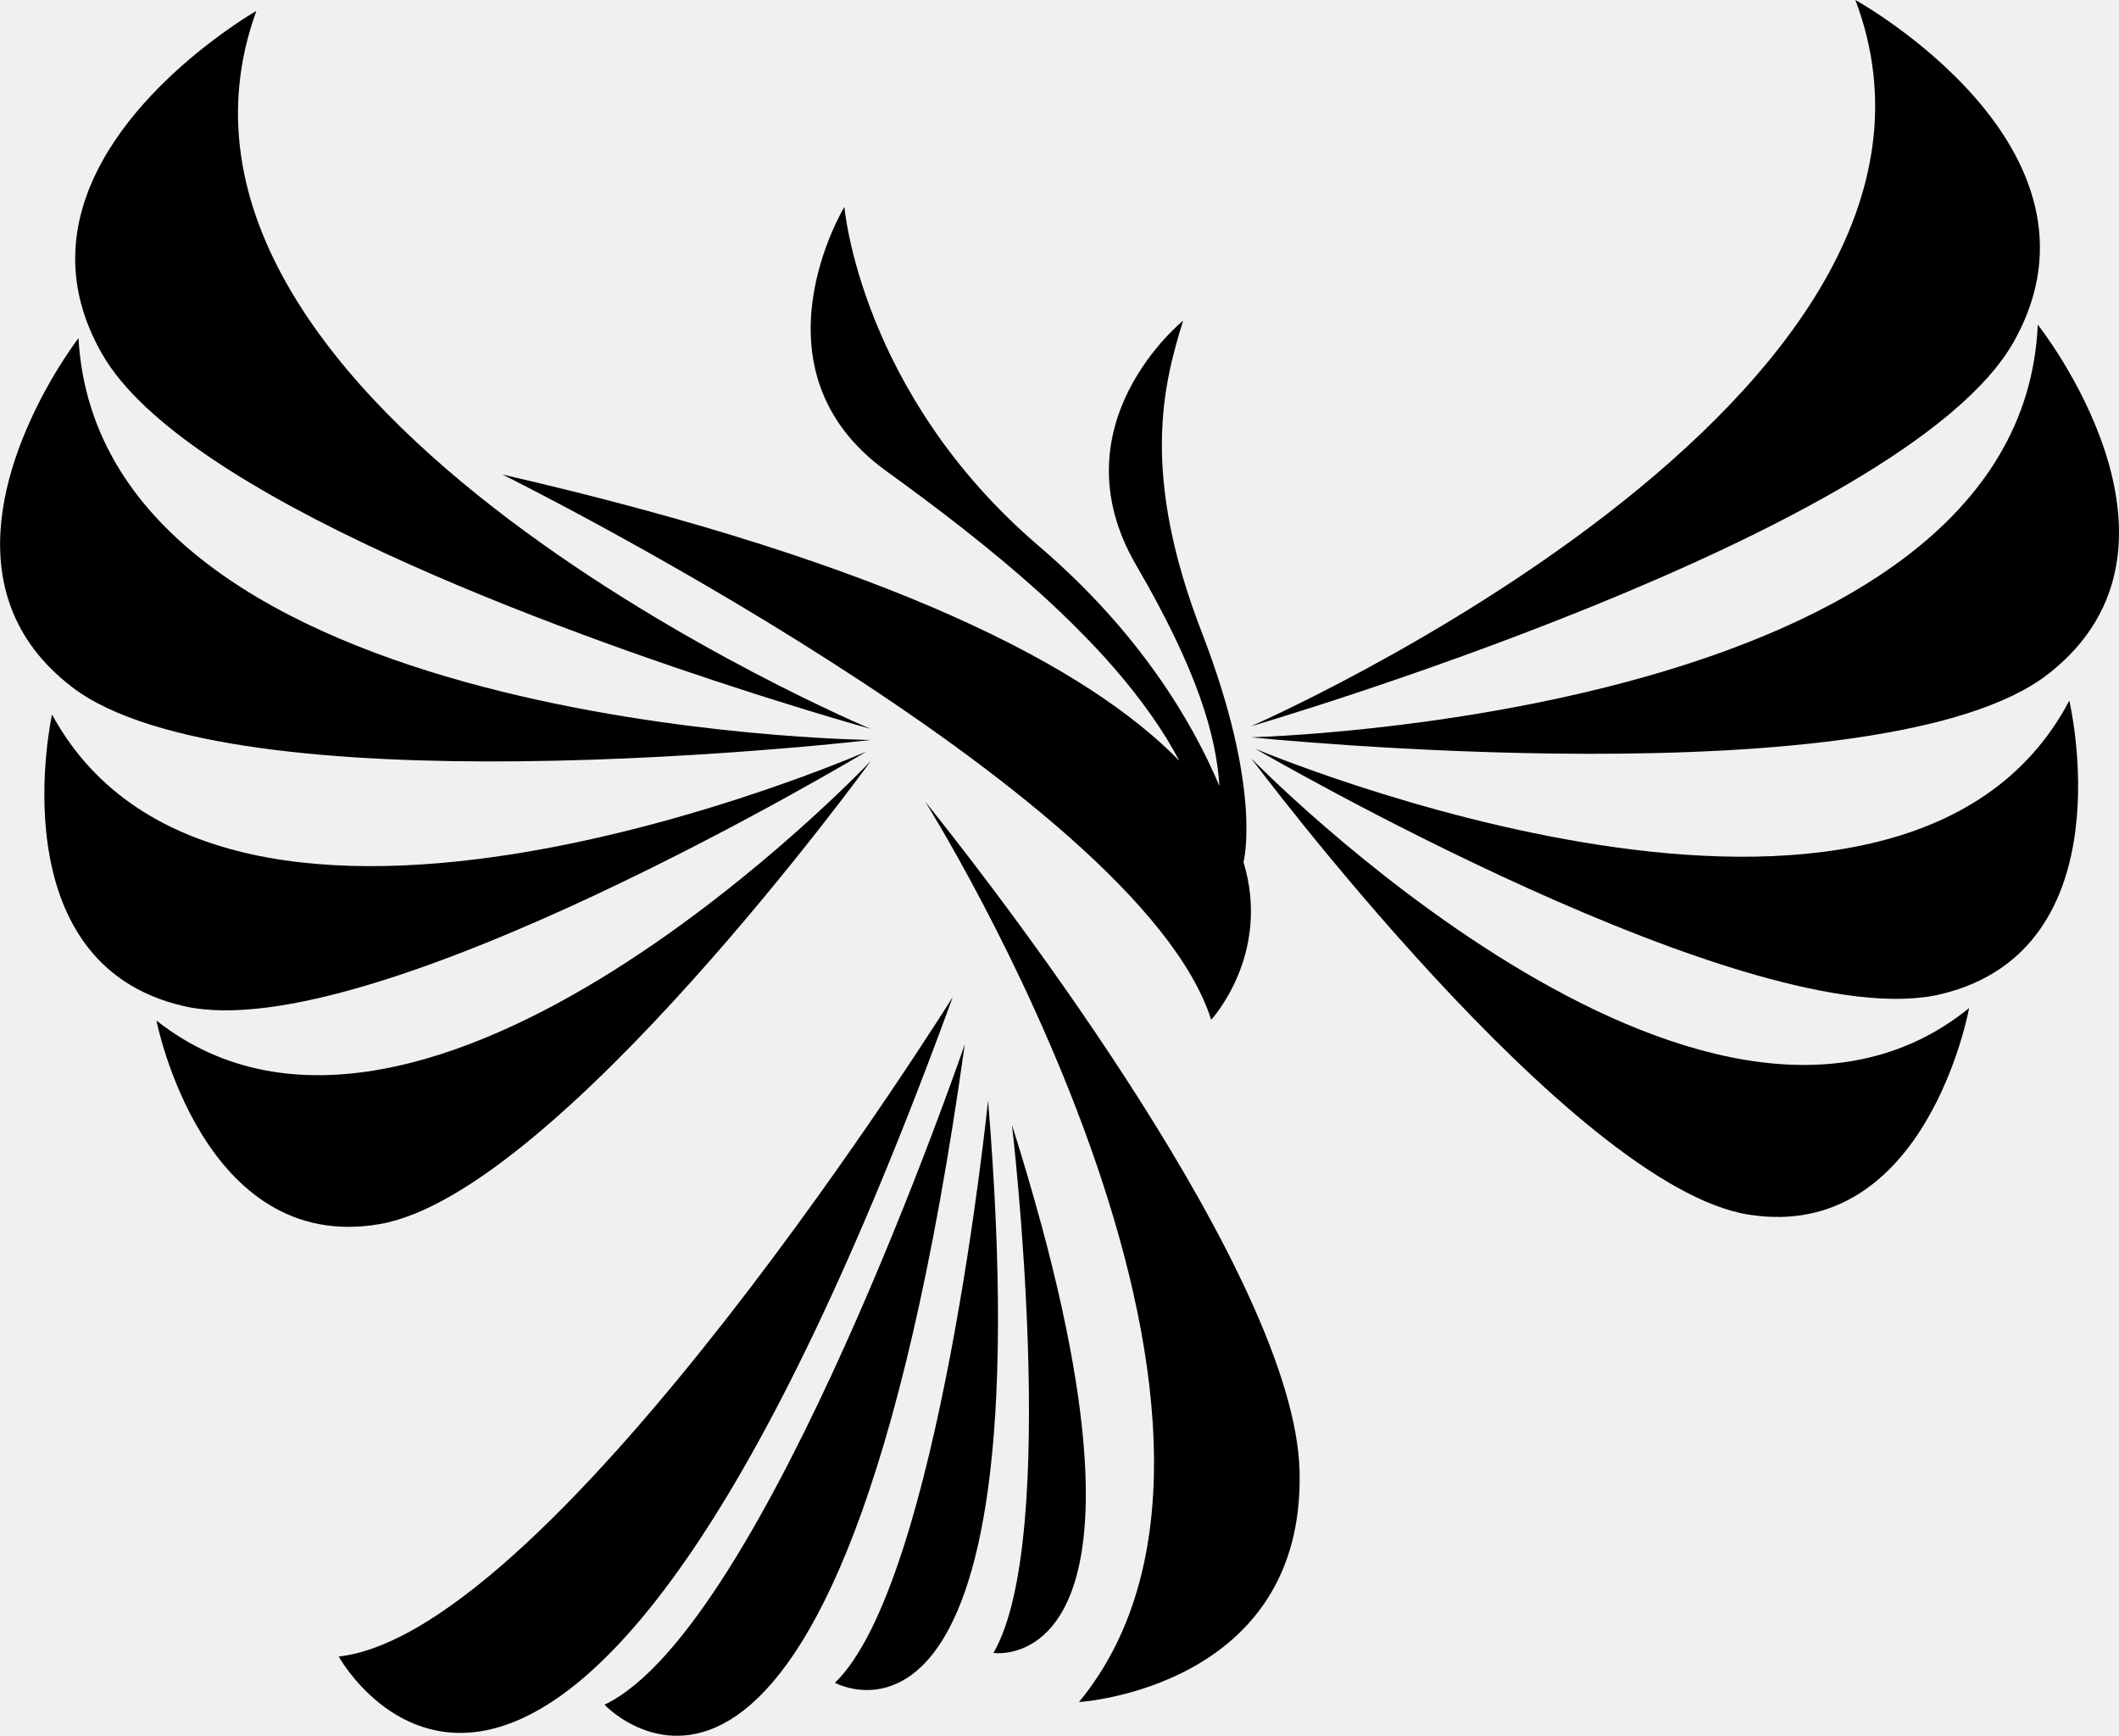
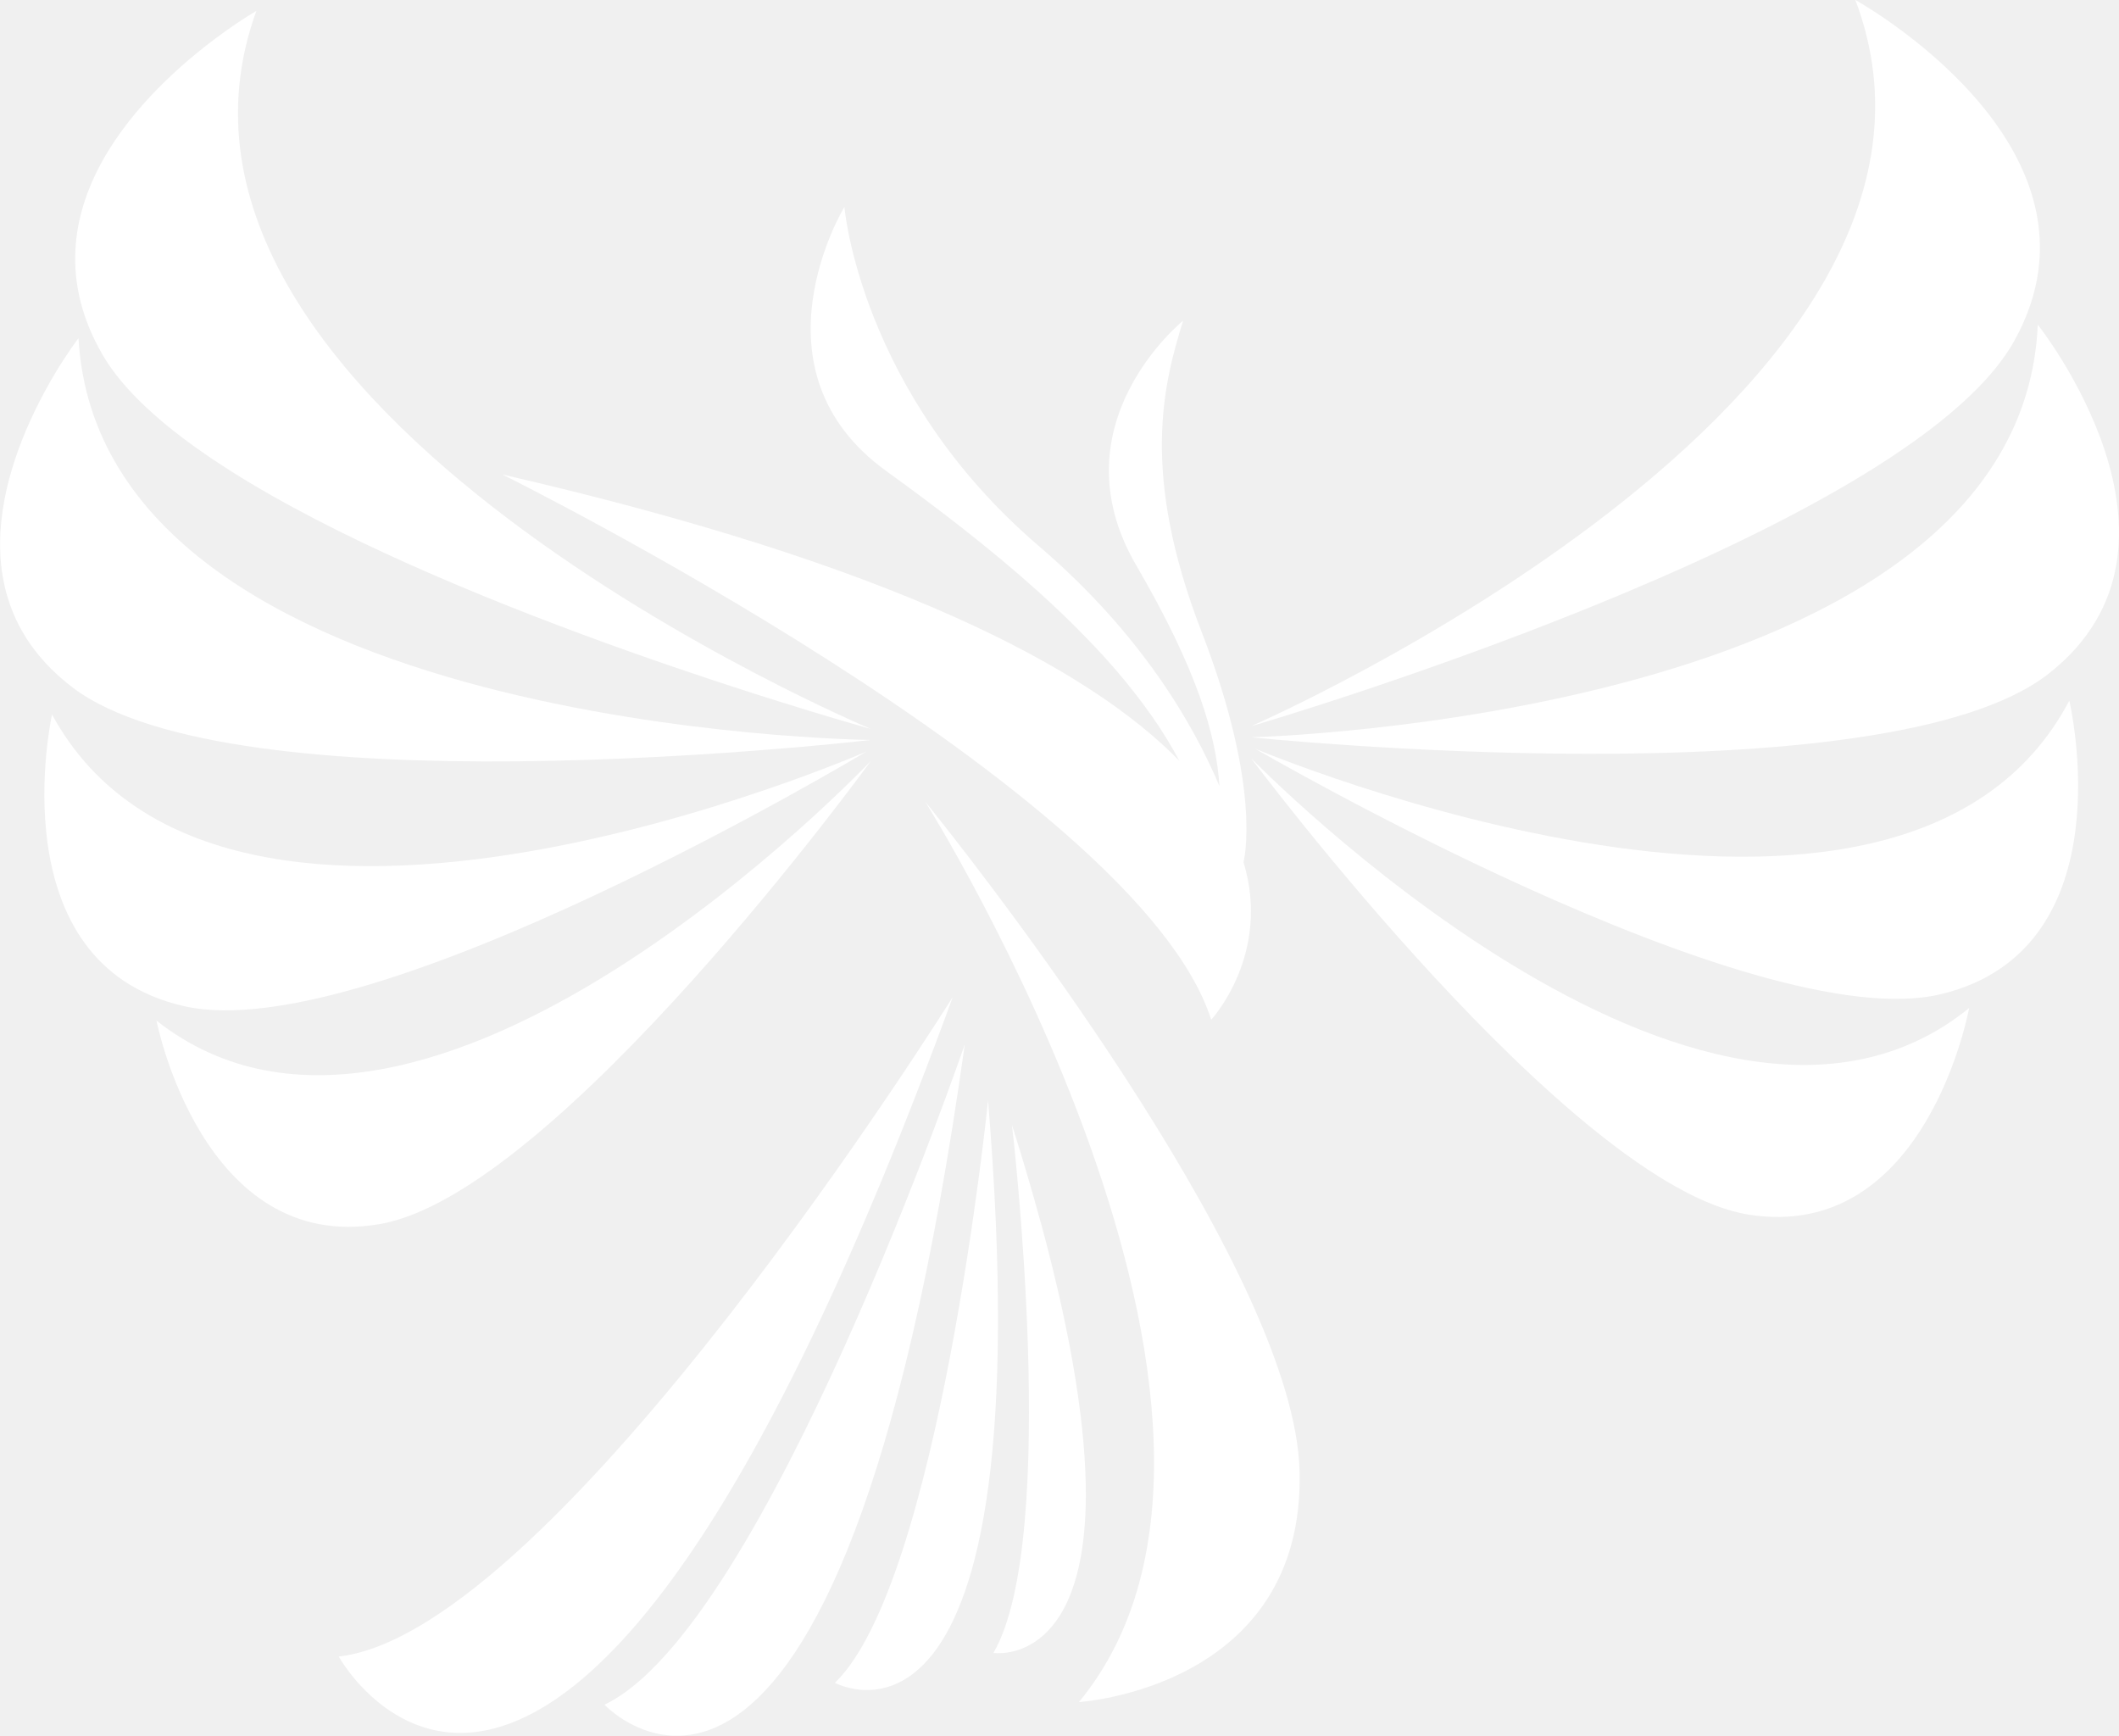
<svg xmlns="http://www.w3.org/2000/svg" id="Capa_2" data-name="Capa 2" viewBox="0 0 299.73 245.51">
  <defs>
-     
+     <style>
+       .cls-1 {
+         fill: #fff;
+       }
+     </style>
  </defs>
  <g id="Capa_1-2" data-name="Capa 1">
    <g>
      <path class="cls-1" d="M71.04,67.1s89.91,44.54,100.28,77.13c0,0,8.55-9.2,4.57-22.3h0s2.77-10.09-5.92-32.55c-8.69-22.46-5.42-35-2.62-44.02,0,0-18.25,14.67-6.63,34.6,8.67,14.88,11.31,24.04,11.77,31.23-3.67-8.72-11.04-21.55-25.54-33.95-25.33-21.67-27.51-47.98-27.51-47.98,0,0-13.98,23,5.93,37.37,7.28,5.26,14.71,10.95,21.43,16.99.02.02.04.03.06.05.53.48,1.05.96,1.57,1.44.04.03.07.07.11.1.51.47,1.01.94,1.5,1.41.05.05.1.09.14.14.48.46.96.93,1.44,1.4.06.06.12.11.17.17.46.46.92.92,1.37,1.38.07.07.14.14.21.21.44.45.87.9,1.3,1.35.08.08.15.16.23.24.42.44.83.89,1.24,1.34.08.09.17.18.25.28.4.44.79.88,1.17,1.32.09.1.17.2.26.3.38.44.75.87,1.11,1.31.09.11.18.22.27.33.36.43.71.87,1.05,1.3.09.12.18.23.27.35.34.43.67.86,1,1.3.09.12.18.24.27.37.32.43.63.86.94,1.3.09.13.18.25.27.38.3.43.59.86.88,1.29.09.13.18.27.26.4.28.43.55.86.82,1.29.09.14.17.28.25.41.26.43.51.86.76,1.29.08.14.16.29.24.43.21.37.41.74.61,1.11-12.76-13.07-40.16-27.71-95.81-40.51" />
      <path class="cls-1" d="M106.66,98.1c1.17.37,2.29.73,3.36,1.06,1.6.5,3.09.96,4.45,1.38,5.41,1.65,8.68,2.55,8.68,2.55,0,0-107.37-45.07-86.89-101.54,0,0-.23.13-.64.38-.17.1-.36.22-.58.36-1,.63-2.55,1.65-4.38,3.02C20.84,12.6,2.7,29.71,14.48,50.13c11.53,19.99,64.73,39.18,92.18,47.97" />
      <path class="cls-1" d="M10.24,97.22c11.4,8.67,38.25,10.69,62.91,10.46,14.32-.13,27.9-1.02,37.28-1.8,2.09-.17,3.97-.34,5.6-.49.82-.08,1.57-.15,2.26-.22.35-.03.67-.07.99-.1.62-.06,1.18-.12,1.66-.17,1.44-.15,2.23-.24,2.23-.24,0,0-108.9-1.11-112.07-56.83,0,0-1.52,1.97-3.44,5.2-5.75,9.7-15.05,30.76,2.59,44.19" />
      <path class="cls-1" d="M122.57,106.29s-90.73,39.76-115.21-5.23c0,0-7.85,35.2,18.67,41.25,26.52,6.05,96.54-36.02,96.54-36.02" />
      <path class="cls-1" d="M53.68,173.14c25.08-4.29,69.5-65.51,69.5-65.51,0,0-63.1,66.64-101.05,36.72,0,0,6.46,33.08,31.55,28.79" />
      <path class="cls-1" d="M284.88,48.28c15.34-27.44-22.44-48.28-22.44-48.28,21.25,56.18-85.49,102.72-85.49,102.72,0,0,92.6-27.01,107.93-54.45" />
      <path class="cls-1" d="M289.77,95.29c23.27-18.22-1.53-49.37-1.53-49.37-2.41,55.75-111.28,58.36-111.28,58.36,0,0,89.54,9.23,112.81-8.99" />
      <path class="cls-1" d="M177.57,105.91s70.59,41.1,97.03,34.69c26.44-6.41,18.1-41.5,18.1-41.5-23.86,45.33-115.13,6.81-115.13,6.81" />
      <path class="cls-1" d="M176.98,107.26s45.26,60.6,70.4,64.54c25.14,3.95,31.15-29.22,31.15-29.22-37.54,30.45-101.55-35.32-101.55-35.32" />
      <path class="cls-1" d="M134.77,141.01s-56.07,89.81-86.86,93.29c0,0,31.79,57.62,86.86-93.29" />
      <path class="cls-1" d="M85.5,241.11s32.96,35.17,50.97-93.41c0,0-28.29,82.66-50.97,93.41" />
      <path class="cls-1" d="M139.76,155.66s-6.94,68.18-21.66,82.35c0,0,29.79,16.45,21.66-82.35" />
      <path class="cls-1" d="M147.22,172.95c-1.17-4.31-2.52-8.92-4.08-13.85,0,0,6.88,58.39-2.62,74.69h0s0,0,0,0c0,0,0,0,0,0,0,0,13.03,2.01,13.07-22.38.01-8.87-1.69-21.24-6.36-38.46" />
      <path class="cls-1" d="M131.77,114.51c-.23-.29-.43-.53-.57-.71-.22-.27-.33-.41-.33-.41,0,0,54.84,87.13,21.75,127.35,0,0,32.04-1.98,31.2-32.75-.76-27.41-42.17-81.03-51.22-92.44-.32-.4-.6-.75-.83-1.04" />
    </g>
  </g>
</svg>
